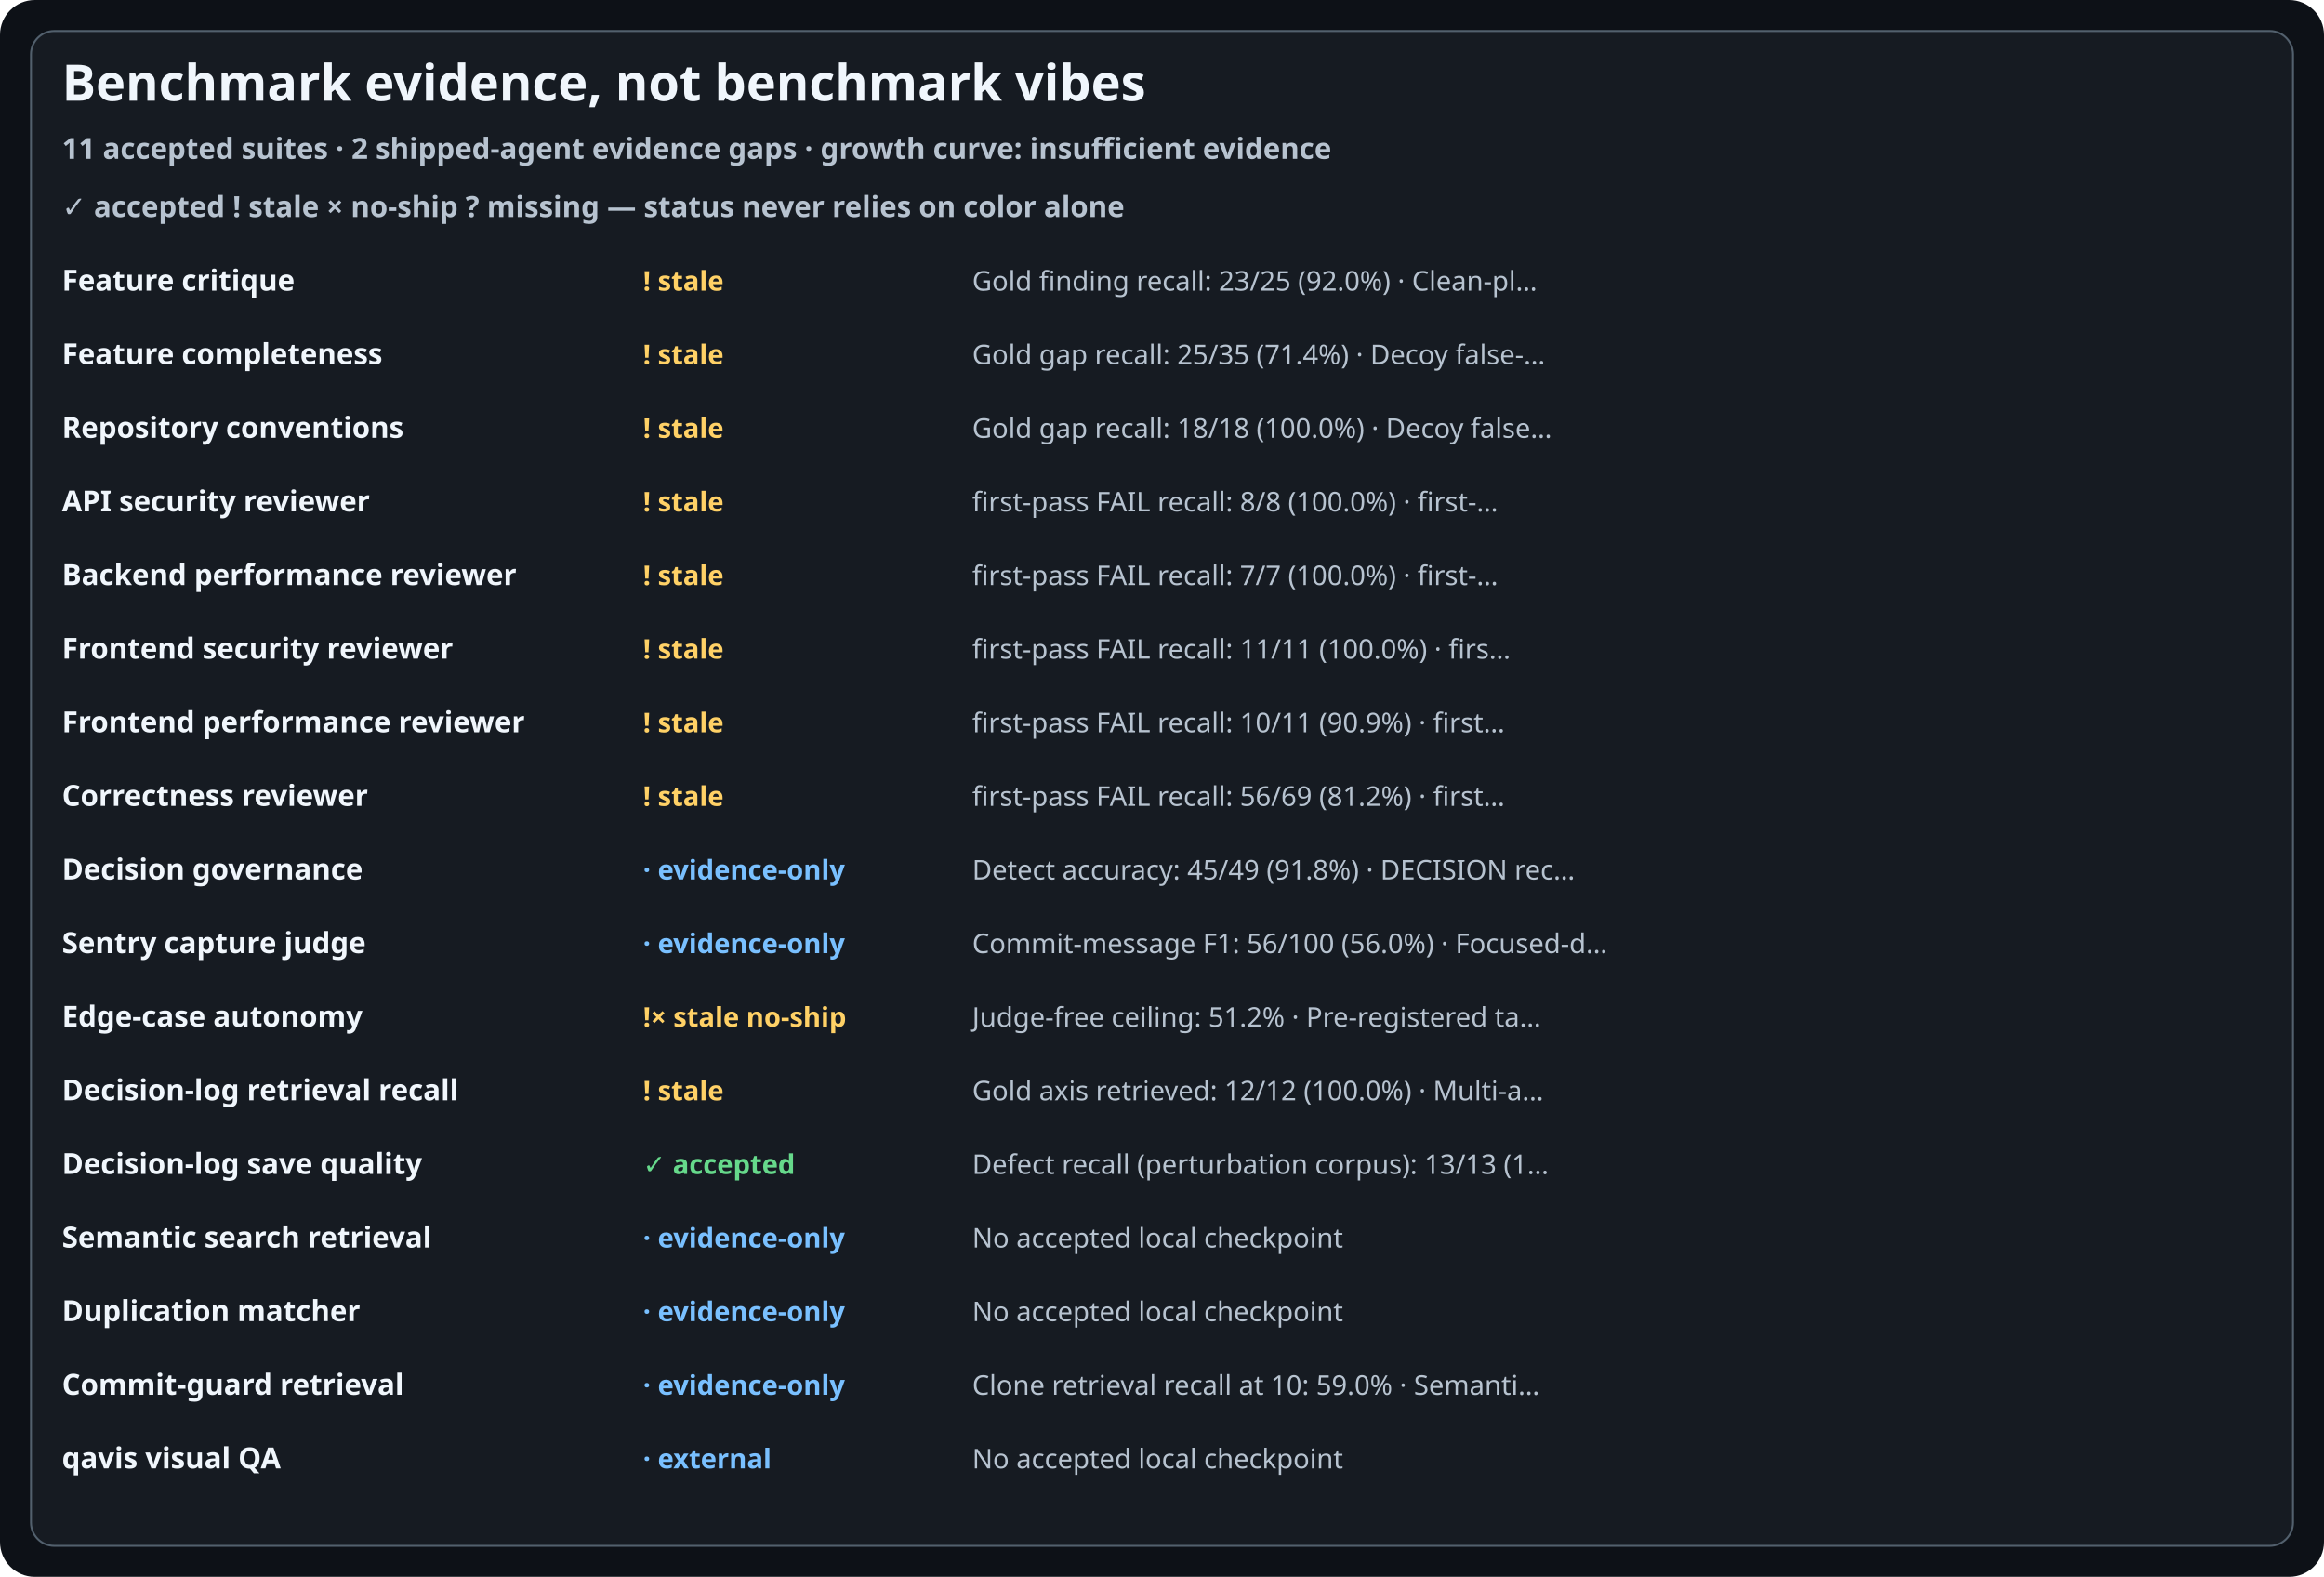
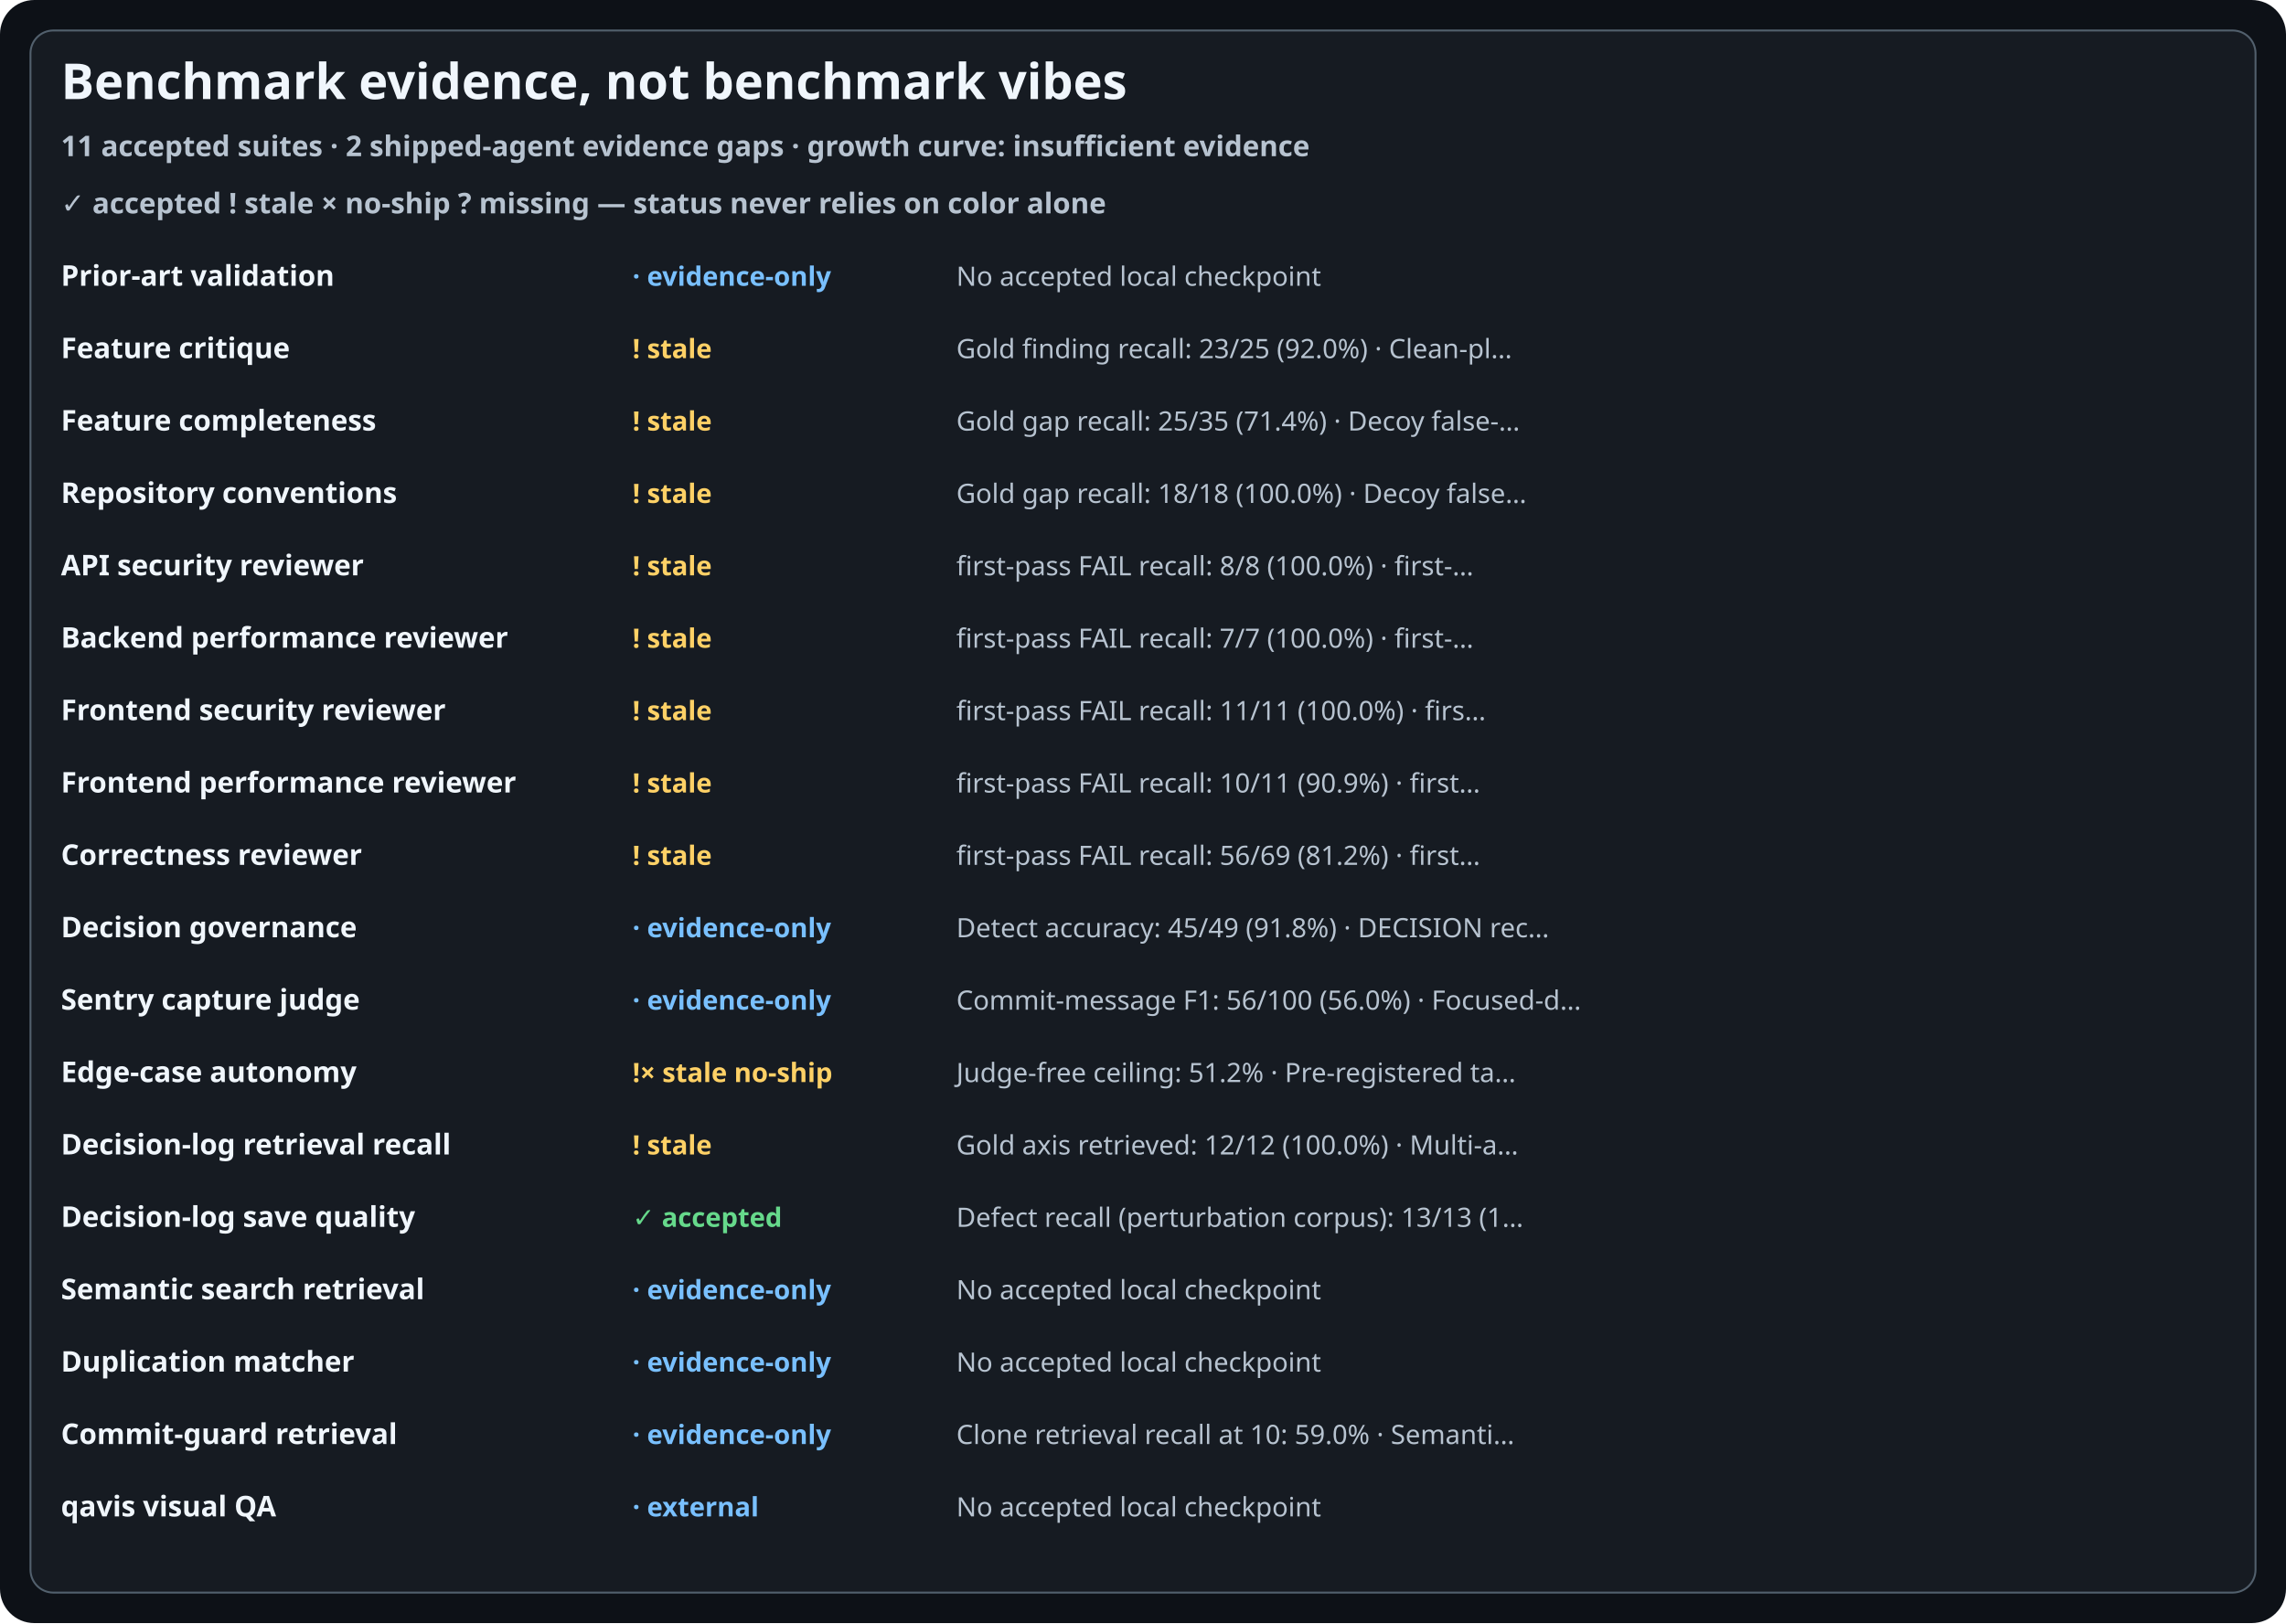
- <svg xmlns="http://www.w3.org/2000/svg" width="1200" height="814" viewBox="0 0 1200 814" role="img" aria-labelledby="title desc">
+ <svg xmlns="http://www.w3.org/2000/svg" width="1200" height="852" viewBox="0 0 1200 852" role="img" aria-labelledby="title desc">
  <style>
  .title{font:700 26px ui-sans-serif,system-ui;fill:#F0F6FC} .summary{font:600 15px ui-sans-serif,system-ui;fill:#B7C3D0}
  .suite{font:600 15px ui-sans-serif,system-ui;fill:#F0F6FC} .metric{font:14px ui-sans-serif,system-ui;fill:#B7C3D0}
  .status{font:700 14px ui-sans-serif,system-ui}.good{fill:#66D98B}.warn{fill:#FFD166}.bad{fill:#FF8B8B}.info{fill:#79C0FF}
</style>
-   <rect width="1200" height="814" rx="18" fill="#0D1117" />
-   <rect x="16" y="16" width="1168" height="782" rx="12" fill="#161B22" stroke="#52606D" />
+   <rect width="1200" height="852" rx="18" fill="#0D1117" />
+   <rect x="16" y="16" width="1168" height="820" rx="12" fill="#161B22" stroke="#52606D" />
  <text class="title" x="32" y="52">Benchmark evidence, not benchmark vibes</text>
  <text class="summary" x="32" y="82">11 accepted suites · 2 shipped-agent evidence gaps · growth curve: insufficient evidence</text>
  <text class="summary" x="32" y="112">✓ accepted   ! stale   × no-ship   ? missing — status never relies on color alone</text>
  <g transform="translate(32 150)">
+     <text class="suite" y="0">Prior-art validation</text>
+     <text class="status info" x="300" y="0">· evidence-only</text>
+     <text class="metric" x="470" y="0">No accepted local checkpoint</text>
+   </g>
+   <g transform="translate(32 188)">
    <text class="suite" y="0">Feature critique</text>
    <text class="status warn" x="300" y="0">! stale</text>
    <text class="metric" x="470" y="0">Gold finding recall: 23/25 (92.0%) · Clean-pl…</text>
  </g>
-   <g transform="translate(32 188)">
+   <g transform="translate(32 226)">
    <text class="suite" y="0">Feature completeness</text>
    <text class="status warn" x="300" y="0">! stale</text>
    <text class="metric" x="470" y="0">Gold gap recall: 25/35 (71.4%) · Decoy false-…</text>
  </g>
-   <g transform="translate(32 226)">
+   <g transform="translate(32 264)">
    <text class="suite" y="0">Repository conventions</text>
    <text class="status warn" x="300" y="0">! stale</text>
    <text class="metric" x="470" y="0">Gold gap recall: 18/18 (100.0%) · Decoy false…</text>
  </g>
-   <g transform="translate(32 264)">
+   <g transform="translate(32 302)">
    <text class="suite" y="0">API security reviewer</text>
    <text class="status warn" x="300" y="0">! stale</text>
    <text class="metric" x="470" y="0">first-pass FAIL recall: 8/8 (100.0%) · first-…</text>
  </g>
-   <g transform="translate(32 302)">
+   <g transform="translate(32 340)">
    <text class="suite" y="0">Backend performance reviewer</text>
    <text class="status warn" x="300" y="0">! stale</text>
    <text class="metric" x="470" y="0">first-pass FAIL recall: 7/7 (100.0%) · first-…</text>
  </g>
-   <g transform="translate(32 340)">
+   <g transform="translate(32 378)">
    <text class="suite" y="0">Frontend security reviewer</text>
    <text class="status warn" x="300" y="0">! stale</text>
    <text class="metric" x="470" y="0">first-pass FAIL recall: 11/11 (100.0%) · firs…</text>
  </g>
-   <g transform="translate(32 378)">
+   <g transform="translate(32 416)">
    <text class="suite" y="0">Frontend performance reviewer</text>
    <text class="status warn" x="300" y="0">! stale</text>
    <text class="metric" x="470" y="0">first-pass FAIL recall: 10/11 (90.9%) · first…</text>
  </g>
-   <g transform="translate(32 416)">
+   <g transform="translate(32 454)">
    <text class="suite" y="0">Correctness reviewer</text>
    <text class="status warn" x="300" y="0">! stale</text>
    <text class="metric" x="470" y="0">first-pass FAIL recall: 56/69 (81.2%) · first…</text>
  </g>
-   <g transform="translate(32 454)">
+   <g transform="translate(32 492)">
    <text class="suite" y="0">Decision governance</text>
    <text class="status info" x="300" y="0">· evidence-only</text>
    <text class="metric" x="470" y="0">Detect accuracy: 45/49 (91.8%) · DECISION rec…</text>
  </g>
-   <g transform="translate(32 492)">
+   <g transform="translate(32 530)">
    <text class="suite" y="0">Sentry capture judge</text>
    <text class="status info" x="300" y="0">· evidence-only</text>
    <text class="metric" x="470" y="0">Commit-message F1: 56/100 (56.0%) · Focused-d…</text>
  </g>
-   <g transform="translate(32 530)">
+   <g transform="translate(32 568)">
    <text class="suite" y="0">Edge-case autonomy</text>
    <text class="status warn" x="300" y="0">!× stale no-ship</text>
    <text class="metric" x="470" y="0">Judge-free ceiling: 51.2% · Pre-registered ta…</text>
  </g>
-   <g transform="translate(32 568)">
+   <g transform="translate(32 606)">
    <text class="suite" y="0">Decision-log retrieval recall</text>
    <text class="status warn" x="300" y="0">! stale</text>
    <text class="metric" x="470" y="0">Gold axis retrieved: 12/12 (100.0%) · Multi-a…</text>
  </g>
-   <g transform="translate(32 606)">
+   <g transform="translate(32 644)">
    <text class="suite" y="0">Decision-log save quality</text>
    <text class="status good" x="300" y="0">✓ accepted</text>
    <text class="metric" x="470" y="0">Defect recall (perturbation corpus): 13/13 (1…</text>
  </g>
-   <g transform="translate(32 644)">
+   <g transform="translate(32 682)">
    <text class="suite" y="0">Semantic search retrieval</text>
    <text class="status info" x="300" y="0">· evidence-only</text>
    <text class="metric" x="470" y="0">No accepted local checkpoint</text>
  </g>
-   <g transform="translate(32 682)">
+   <g transform="translate(32 720)">
    <text class="suite" y="0">Duplication matcher</text>
    <text class="status info" x="300" y="0">· evidence-only</text>
    <text class="metric" x="470" y="0">No accepted local checkpoint</text>
  </g>
-   <g transform="translate(32 720)">
+   <g transform="translate(32 758)">
    <text class="suite" y="0">Commit-guard retrieval</text>
    <text class="status info" x="300" y="0">· evidence-only</text>
    <text class="metric" x="470" y="0">Clone retrieval recall at 10: 59.0% · Semanti…</text>
  </g>
-   <g transform="translate(32 758)">
+   <g transform="translate(32 796)">
    <text class="suite" y="0">qavis visual QA</text>
    <text class="status info" x="300" y="0">· external</text>
    <text class="metric" x="470" y="0">No accepted local checkpoint</text>
  </g>
</svg>
